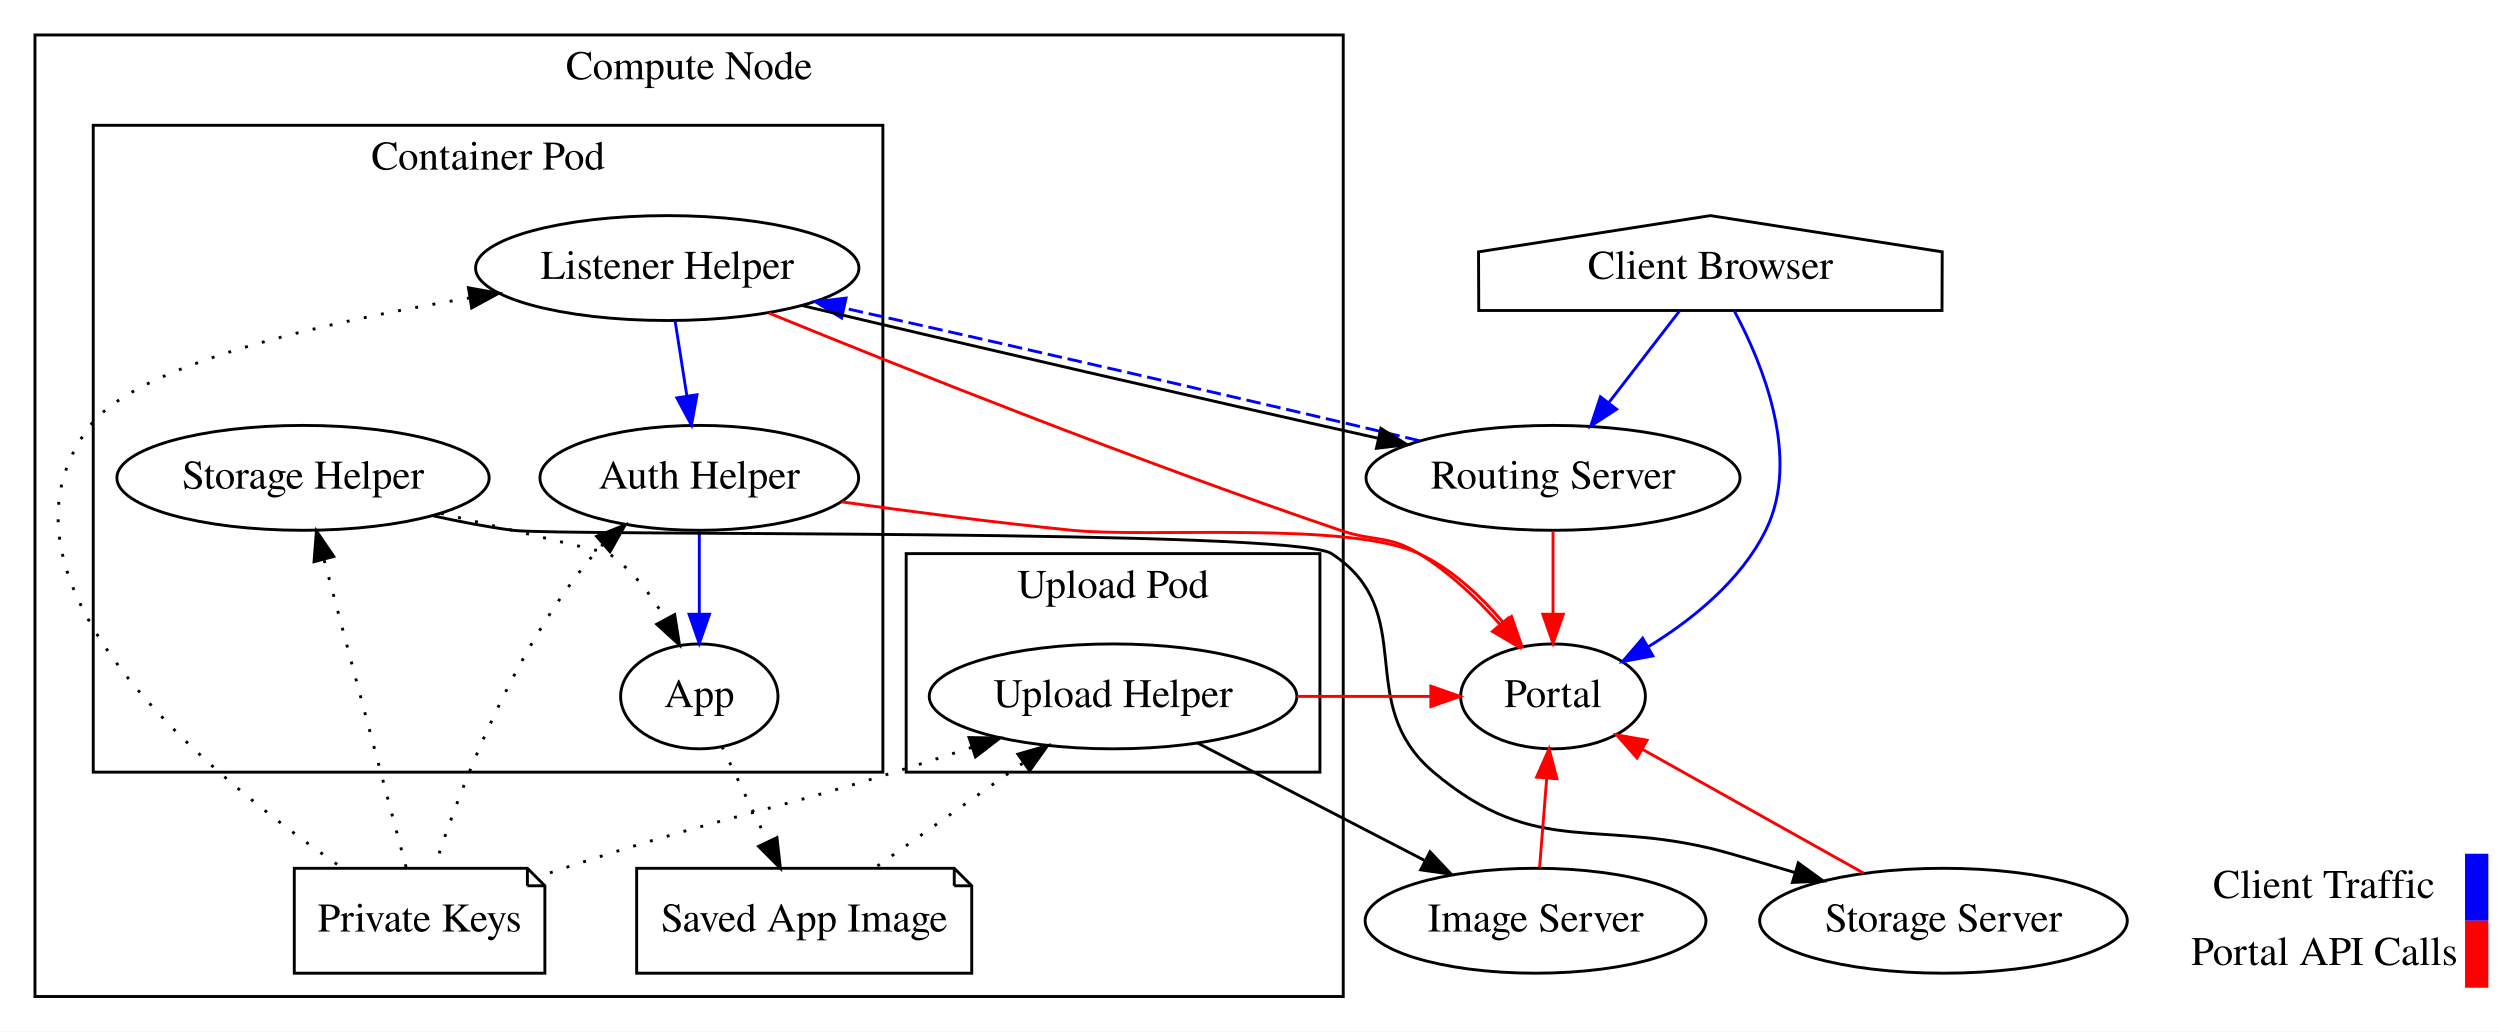
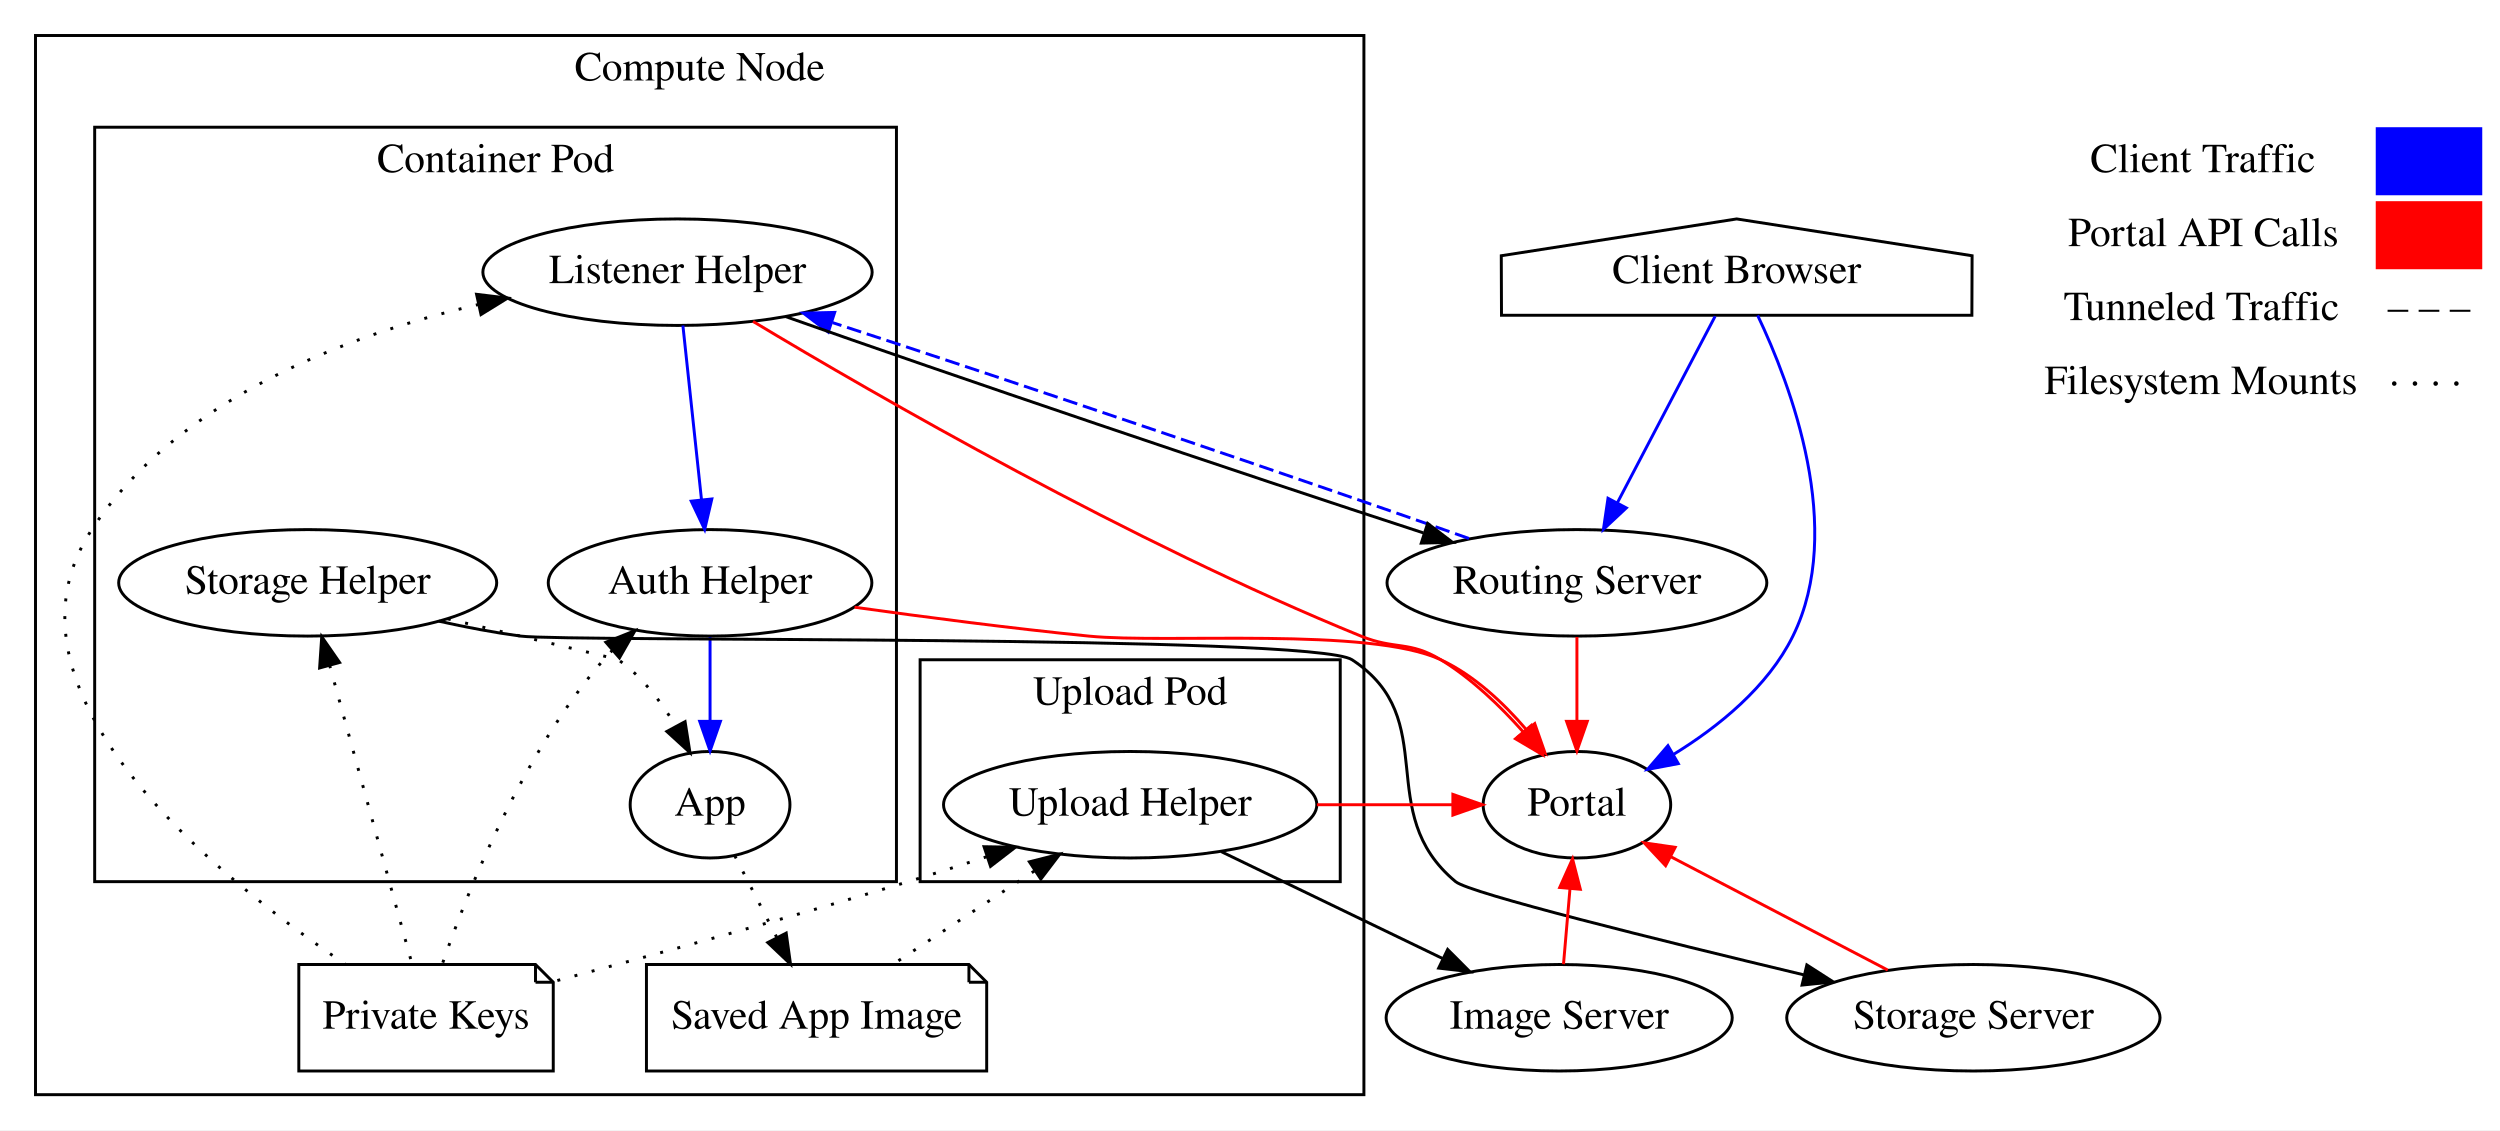
- <svg xmlns="http://www.w3.org/2000/svg" width="858pt" height="354pt" viewBox="0.00 0.00 858.00 354.00">
-   <g id="graph0" class="graph" transform="scale(1 1) rotate(0) translate(4 350)">
-     <polygon fill="white" stroke="none" points="-4,4 -4,-350 854,-350 854,4 -4,4" />
+ <svg xmlns="http://www.w3.org/2000/svg" width="845pt" height="382pt" viewBox="0.00 0.00 845.00 382.00">
+   <g id="graph0" class="graph" transform="scale(1 1) rotate(0) translate(4 378)">
+     <polygon fill="white" stroke="none" points="-4,4 -4,-378 841,-378 841,4 -4,4" />
    <g id="clust2" class="cluster">
-       <polygon fill="none" stroke="black" points="8,-8 8,-338 457,-338 457,-8 8,-8" />
-       <text text-anchor="middle" x="232.5" y="-322.8" font-family="Times,serif" font-size="14.00">Compute Node</text>
+       <polygon fill="none" stroke="black" points="8,-8 8,-366 457,-366 457,-8 8,-8" />
+       <text text-anchor="middle" x="232.5" y="-350.8" font-family="Times,serif" font-size="14.00">Compute Node</text>
    </g>
    <g id="clust3" class="cluster">
-       <polygon fill="none" stroke="black" points="28,-85 28,-307 299,-307 299,-85 28,-85" />
-       <text text-anchor="middle" x="163.5" y="-291.8" font-family="Times,serif" font-size="14.00">Container Pod</text>
+       <polygon fill="none" stroke="black" points="28,-80 28,-335 299,-335 299,-80 28,-80" />
+       <text text-anchor="middle" x="163.5" y="-319.8" font-family="Times,serif" font-size="14.00">Container Pod</text>
    </g>
    <g id="clust4" class="cluster">
-       <polygon fill="none" stroke="black" points="307,-85 307,-160 449,-160 449,-85 307,-85" />
-       <text text-anchor="middle" x="378" y="-144.8" font-family="Times,serif" font-size="14.00">Upload Pod</text>
+       <polygon fill="none" stroke="black" points="307,-80 307,-155 449,-155 449,-80 307,-80" />
+       <text text-anchor="middle" x="378" y="-139.8" font-family="Times,serif" font-size="14.00">Upload Pod</text>
    </g>
    <g id="node1" class="node">
-       <polygon fill="none" stroke="black" points="662.568,-263.562 583,-276 503.432,-263.562 503.506,-243.438 662.494,-243.438 662.568,-263.562" />
-       <text text-anchor="middle" x="583" y="-254.3" font-family="Times,serif" font-size="14.00">Client Browser</text>
+       <polygon fill="none" stroke="black" points="662.568,-291.562 583,-304 503.432,-291.562 503.506,-271.438 662.494,-271.438 662.568,-291.562" />
+       <text text-anchor="middle" x="583" y="-282.3" font-family="Times,serif" font-size="14.00">Client Browser</text>
    </g>
    <g id="node2" class="node">
-       <ellipse fill="none" stroke="black" cx="529" cy="-111" rx="31.695" ry="18" />
-       <text text-anchor="middle" x="529" y="-107.3" font-family="Times,serif" font-size="14.00">Portal</text>
+       <ellipse fill="none" stroke="black" cx="529" cy="-106" rx="31.695" ry="18" />
+       <text text-anchor="middle" x="529" y="-102.3" font-family="Times,serif" font-size="14.00">Portal</text>
    </g>
    <g id="edge1" class="edge">
-       <path fill="none" stroke="blue" d="M591.176,-243.356C600.861,-225.282 614.231,-192.797 602,-168 593.495,-150.756 576.848,-137.347 561.596,-127.979" />
-       <polygon fill="blue" stroke="blue" points="563.26,-124.898 552.849,-122.932 559.762,-130.961 563.26,-124.898" />
+       <path fill="none" stroke="blue" d="M590.083,-271.399C601.223,-247.996 619.826,-199.142 602,-163 593.495,-145.756 576.848,-132.347 561.596,-122.979" />
+       <polygon fill="blue" stroke="blue" points="563.26,-119.898 552.849,-117.932 559.762,-125.961 563.26,-119.898" />
    </g>
    <g id="node3" class="node">
-       <ellipse fill="none" stroke="black" cx="529" cy="-186" rx="64.189" ry="18" />
-       <text text-anchor="middle" x="529" y="-182.3" font-family="Times,serif" font-size="14.00">Routing Server</text>
+       <ellipse fill="none" stroke="black" cx="529" cy="-181" rx="64.189" ry="18" />
+       <text text-anchor="middle" x="529" y="-177.3" font-family="Times,serif" font-size="14.00">Routing Server</text>
    </g>
    <g id="edge2" class="edge">
-       <path fill="none" stroke="blue" d="M572.331,-243.17C565.443,-234.241 556.284,-222.368 548.161,-211.839" />
-       <polygon fill="blue" stroke="blue" points="550.812,-209.544 541.932,-203.764 545.269,-213.82 550.812,-209.544" />
+       <path fill="none" stroke="blue" d="M575.717,-271.109C567.267,-254.992 553.152,-228.069 542.645,-208.026" />
+       <polygon fill="blue" stroke="blue" points="545.704,-206.323 537.961,-199.091 539.504,-209.573 545.704,-206.323" />
    </g>
    <g id="edge13" class="edge">
-       <path fill="none" stroke="RED" d="M529,-167.7C529,-159.245 529,-148.869 529,-139.373" />
-       <polygon fill="RED" stroke="RED" points="532.5,-139.176 529,-129.176 525.5,-139.176 532.5,-139.176" />
+       <path fill="none" stroke="RED" d="M529,-162.7C529,-154.245 529,-143.869 529,-134.373" />
+       <polygon fill="RED" stroke="RED" points="532.5,-134.176 529,-124.176 525.5,-134.176 532.5,-134.176" />
    </g>
    <g id="node4" class="node">
-       <ellipse fill="none" stroke="black" cx="225" cy="-258" rx="65.789" ry="18" />
-       <text text-anchor="middle" x="225" y="-254.3" font-family="Times,serif" font-size="14.00">Listener Helper</text>
+       <ellipse fill="none" stroke="black" cx="225" cy="-286" rx="65.789" ry="18" />
+       <text text-anchor="middle" x="225" y="-282.3" font-family="Times,serif" font-size="14.00">Listener Helper</text>
    </g>
    <g id="edge12" class="edge">
-       <path fill="none" stroke="blue" stroke-dasharray="5,2" d="M483.153,-198.754C430.44,-211.356 343.884,-231.299 285.648,-244.267" />
-       <polygon fill="blue" stroke="blue" points="284.841,-240.86 275.837,-246.445 286.358,-247.694 284.841,-240.86" />
+       <path fill="none" stroke="blue" stroke-dasharray="5,2" d="M492.516,-195.988C438.906,-215.002 338.867,-248.926 277.42,-268.953" />
+       <polygon fill="blue" stroke="blue" points="275.961,-265.746 267.531,-272.163 278.123,-272.404 275.961,-265.746" />
    </g>
    <g id="edge15" class="edge">
-       <path fill="none" stroke="RED" d="M259.903,-242.551C304.863,-224.172 385.61,-191.946 456,-168 467.849,-163.969 472.313,-166.514 483,-160 493.413,-153.653 503.067,-144.369 510.813,-135.653" />
-       <polygon fill="RED" stroke="RED" points="513.577,-137.806 517.359,-127.909 508.231,-133.287 513.577,-137.806" />
+       <path fill="none" stroke="RED" d="M250.519,-269.36C292.265,-244.276 378.3,-194.665 456,-163 467.59,-158.277 472.313,-161.514 483,-155 493.413,-148.653 503.067,-139.369 510.813,-130.653" />
+       <polygon fill="RED" stroke="RED" points="513.577,-132.806 517.359,-122.909 508.231,-128.287 513.577,-132.806" />
    </g>
    <g id="edge16" class="edge">
-       <path fill="none" stroke="black" d="M271.352,-245.125C324.351,-232.459 411.084,-212.48 469.14,-199.558" />
-       <polygon fill="black" stroke="black" points="469.911,-202.972 478.915,-197.389 468.395,-196.138 469.911,-202.972" />
+       <path fill="none" stroke="black" d="M261.512,-271.002C315.281,-251.932 415.71,-217.878 477.101,-197.878" />
+       <polygon fill="black" stroke="black" points="478.545,-201.089 486.976,-194.673 476.384,-194.431 478.545,-201.089" />
    </g>
    <g id="node5" class="node">
-       <ellipse fill="none" stroke="black" cx="236" cy="-186" rx="54.691" ry="18" />
-       <text text-anchor="middle" x="236" y="-182.3" font-family="Times,serif" font-size="14.00">Auth Helper</text>
+       <ellipse fill="none" stroke="black" cx="236" cy="-181" rx="54.691" ry="18" />
+       <text text-anchor="middle" x="236" y="-177.3" font-family="Times,serif" font-size="14.00">Auth Helper</text>
    </g>
    <g id="edge3" class="edge">
-       <path fill="none" stroke="blue" d="M227.719,-239.697C228.931,-231.983 230.388,-222.712 231.739,-214.112" />
-       <polygon fill="blue" stroke="blue" points="235.217,-214.526 233.312,-204.104 228.302,-213.44 235.217,-214.526" />
+       <path fill="none" stroke="blue" d="M226.816,-267.992C228.528,-251.964 231.121,-227.687 233.115,-209.011" />
+       <polygon fill="blue" stroke="blue" points="236.599,-209.349 234.181,-199.034 229.639,-208.605 236.599,-209.349" />
    </g>
    <g id="node9" class="node">
      <polygon fill="none" stroke="black" points="177,-52 97,-52 97,-16 183,-16 183,-46 177,-52" />
      <polyline fill="none" stroke="black" points="177,-52 177,-46 " />
      <polyline fill="none" stroke="black" points="183,-46 177,-46 " />
      <text text-anchor="middle" x="140" y="-30.3" font-family="Times,serif" font-size="14.00">Private Keys</text>
    </g>
    <g id="edge8" class="edge">
-       <path fill="none" stroke="black" stroke-dasharray="1,5" d="M157.22,-247.755C106.41,-239.272 42.996,-224.841 27,-204 -13.938,-150.663 68.625,-83.123 113.553,-52.054" />
-       <polygon fill="black" stroke="black" points="156.765,-251.227 167.197,-249.372 157.886,-244.317 156.765,-251.227" />
+       <path fill="none" stroke="black" stroke-dasharray="1,5" d="M157.812,-275.101C112.466,-264.545 55.82,-242.939 27,-199 -8.652,-144.645 69.002,-81.678 112.77,-52.061" />
+       <polygon fill="black" stroke="black" points="157.078,-278.523 167.596,-277.251 158.58,-271.687 157.078,-278.523" />
    </g>
    <g id="edge14" class="edge">
-       <path fill="none" stroke="RED" d="M284.843,-177.756C308.675,-174.415 337.79,-170.619 364,-168 390.373,-165.365 458.985,-171.215 483,-160 494.21,-154.765 504.097,-145.499 511.803,-136.495" />
-       <polygon fill="RED" stroke="RED" points="514.743,-138.423 518.243,-128.423 509.271,-134.057 514.743,-138.423" />
+       <path fill="none" stroke="RED" d="M284.843,-172.756C308.675,-169.415 337.79,-165.619 364,-163 390.373,-160.365 458.985,-166.215 483,-155 494.21,-149.765 504.097,-140.499 511.803,-131.495" />
+       <polygon fill="RED" stroke="RED" points="514.743,-133.423 518.243,-123.423 509.271,-129.057 514.743,-133.423" />
    </g>
    <g id="node6" class="node">
-       <ellipse fill="none" stroke="black" cx="236" cy="-111" rx="27" ry="18" />
-       <text text-anchor="middle" x="236" y="-107.3" font-family="Times,serif" font-size="14.00">App</text>
+       <ellipse fill="none" stroke="black" cx="236" cy="-106" rx="27" ry="18" />
+       <text text-anchor="middle" x="236" y="-102.3" font-family="Times,serif" font-size="14.00">App</text>
    </g>
    <g id="edge4" class="edge">
-       <path fill="none" stroke="blue" d="M236,-167.7C236,-159.245 236,-148.869 236,-139.373" />
-       <polygon fill="blue" stroke="blue" points="239.5,-139.176 236,-129.176 232.5,-139.176 239.5,-139.176" />
+       <path fill="none" stroke="blue" d="M236,-162.7C236,-154.245 236,-143.869 236,-134.373" />
+       <polygon fill="blue" stroke="blue" points="239.5,-134.176 236,-124.176 232.5,-134.176 239.5,-134.176" />
    </g>
    <g id="edge7" class="edge">
-       <path fill="none" stroke="black" stroke-dasharray="1,5" d="M203.038,-163.284C201.974,-162.218 200.956,-161.122 200,-160 171.743,-126.835 153.45,-78.081 145.156,-52.36" />
-       <polygon fill="black" stroke="black" points="200.749,-165.932 210.583,-169.876 205.355,-160.661 200.749,-165.932" />
+       <path fill="none" stroke="black" stroke-dasharray="1,5" d="M203.061,-158.264C201.99,-157.203 200.965,-156.114 200,-155 172.553,-123.307 154.04,-76.856 145.467,-52.069" />
+       <polygon fill="black" stroke="black" points="200.786,-160.924 210.633,-164.833 205.373,-155.636 200.786,-160.924" />
    </g>
    <g id="node10" class="node">
      <polygon fill="none" stroke="black" points="323.5,-52 214.5,-52 214.5,-16 329.5,-16 329.5,-46 323.5,-52" />
      <polyline fill="none" stroke="black" points="323.5,-52 323.5,-46 " />
      <polyline fill="none" stroke="black" points="329.5,-46 323.5,-46 " />
      <text text-anchor="middle" x="272" y="-30.3" font-family="Times,serif" font-size="14.00">Saved App Image</text>
    </g>
    <g id="edge6" class="edge">
-       <path fill="none" stroke="black" stroke-dasharray="1,5" d="M243.811,-93.726C248.386,-84.196 254.269,-71.939 259.477,-61.09" />
-       <polygon fill="black" stroke="black" points="262.657,-62.553 263.829,-52.023 256.346,-59.524 262.657,-62.553" />
+       <path fill="none" stroke="black" stroke-dasharray="1,5" d="M244.35,-88.765C248.543,-80.611 253.728,-70.529 258.471,-61.307" />
+       <polygon fill="black" stroke="black" points="261.732,-62.618 263.193,-52.124 255.507,-59.416 261.732,-62.618" />
    </g>
    <g id="node7" class="node">
-       <ellipse fill="none" stroke="black" cx="100" cy="-186" rx="63.889" ry="18" />
-       <text text-anchor="middle" x="100" y="-182.3" font-family="Times,serif" font-size="14.00">Storage Helper</text>
+       <ellipse fill="none" stroke="black" cx="100" cy="-181" rx="63.889" ry="18" />
+       <text text-anchor="middle" x="100" y="-177.3" font-family="Times,serif" font-size="14.00">Storage Helper</text>
    </g>
    <g id="edge5" class="edge">
-       <path fill="none" stroke="black" stroke-dasharray="1,5" d="M147.37,-173.822C175.061,-167.271 204.675,-160.23 205,-160 213.003,-154.34 219.447,-145.898 224.342,-137.665" />
-       <polygon fill="black" stroke="black" points="227.554,-139.082 229.212,-128.618 221.39,-135.764 227.554,-139.082" />
+       <path fill="none" stroke="black" stroke-dasharray="1,5" d="M147.37,-168.822C175.061,-162.271 204.675,-155.23 205,-155 213.003,-149.34 219.447,-140.898 224.342,-132.665" />
+       <polygon fill="black" stroke="black" points="227.554,-134.082 229.212,-123.618 221.39,-130.764 227.554,-134.082" />
    </g>
    <g id="edge9" class="edge">
-       <path fill="none" stroke="black" stroke-dasharray="1,5" d="M107.271,-157.735C115.483,-126.938 128.595,-77.768 135.465,-52.006" />
-       <polygon fill="black" stroke="black" points="103.783,-157.229 104.589,-167.793 110.547,-159.033 103.783,-157.229" />
+       <path fill="none" stroke="black" stroke-dasharray="1,5" d="M107.412,-153.132C115.551,-123.627 128.378,-77.131 135.261,-52.18" />
+       <polygon fill="black" stroke="black" points="104.031,-152.226 104.746,-162.797 110.779,-154.088 104.031,-152.226" />
    </g>
    <g id="node11" class="node">
      <ellipse fill="none" stroke="black" cx="663" cy="-34" rx="63.089" ry="18" />
      <text text-anchor="middle" x="663" y="-30.3" font-family="Times,serif" font-size="14.00">Storage Server</text>
    </g>
    <g id="edge17" class="edge">
-       <path fill="none" stroke="black" d="M144.291,-173.052C153.393,-171.018 162.958,-169.184 172,-168 187.485,-165.973 439.948,-168.576 453,-160 483.742,-139.801 459.89,-108.726 488,-85 523.924,-54.678 544.824,-70.006 590,-57 597.083,-54.961 604.539,-52.768 611.871,-50.584" />
-       <polygon fill="black" stroke="black" points="613.168,-53.849 621.744,-47.628 611.16,-47.143 613.168,-53.849" />
+       <path fill="none" stroke="black" d="M144.291,-168.052C153.393,-166.018 162.958,-164.184 172,-163 187.485,-160.973 439.948,-163.576 453,-155 483.742,-134.801 459.699,-103.498 488,-80 492.699,-76.098 556.471,-60.284 605.688,-48.499" />
+       <polygon fill="black" stroke="black" points="606.715,-51.852 615.629,-46.126 605.09,-45.043 606.715,-51.852" />
    </g>
    <g id="node8" class="node">
-       <ellipse fill="none" stroke="black" cx="378" cy="-111" rx="63.089" ry="18" />
-       <text text-anchor="middle" x="378" y="-107.3" font-family="Times,serif" font-size="14.00">Upload Helper</text>
+       <ellipse fill="none" stroke="black" cx="378" cy="-106" rx="63.089" ry="18" />
+       <text text-anchor="middle" x="378" y="-102.3" font-family="Times,serif" font-size="14.00">Upload Helper</text>
    </g>
    <g id="edge20" class="edge">
-       <path fill="none" stroke="RED" d="M441.113,-111C456.415,-111 471.716,-111 487.017,-111" />
-       <polygon fill="RED" stroke="RED" points="487.072,-114.5 497.072,-111 487.072,-107.5 487.072,-114.5" />
+       <path fill="none" stroke="RED" d="M441.113,-106C456.415,-106 471.716,-106 487.017,-106" />
+       <polygon fill="RED" stroke="RED" points="487.072,-109.5 497.072,-106 487.072,-102.5 487.072,-109.5" />
    </g>
    <g id="edge10" class="edge">
-       <path fill="none" stroke="black" stroke-dasharray="1,5" d="M329.44,-93.472C320.661,-90.581 311.574,-87.653 303,-85 259.725,-71.612 248.244,-70.487 205,-57 197.949,-54.801 190.5,-52.376 183.261,-49.965" />
-       <polygon fill="black" stroke="black" points="328.584,-96.875 339.177,-96.702 330.788,-90.231 328.584,-96.875" />
+       <path fill="none" stroke="black" stroke-dasharray="1,5" d="M329.46,-88.408C320.679,-85.524 311.586,-82.614 303,-80 262.559,-67.687 216.04,-54.987 183.076,-46.233" />
+       <polygon fill="black" stroke="black" points="328.604,-91.811 339.198,-91.636 330.807,-85.167 328.604,-91.811" />
    </g>
    <g id="edge11" class="edge">
-       <path fill="none" stroke="black" stroke-dasharray="1,5" d="M346.935,-88.02C330.783,-76.592 311.331,-62.828 296.294,-52.189" />
-       <polygon fill="black" stroke="black" points="345.335,-91.176 355.52,-94.094 349.378,-85.461 345.335,-91.176" />
+       <path fill="none" stroke="black" stroke-dasharray="1,5" d="M345.572,-83.585C330.287,-73.491 312.299,-61.612 297.936,-52.127" />
+       <polygon fill="black" stroke="black" points="343.938,-86.701 354.212,-89.291 347.796,-80.859 343.938,-86.701" />
    </g>
    <g id="edge19" class="edge">
-       <path fill="none" stroke="RED" d="M635.615,-50.327C613.593,-62.653 582.659,-79.967 559.781,-92.772" />
-       <polygon fill="RED" stroke="RED" points="557.844,-89.845 550.828,-97.783 561.263,-95.953 557.844,-89.845" />
+       <path fill="none" stroke="RED" d="M634.068,-50.114C612.485,-61.389 583.012,-76.785 560.775,-88.401" />
+       <polygon fill="RED" stroke="RED" points="558.974,-85.393 551.731,-93.126 562.215,-91.597 558.974,-85.393" />
    </g>
    <g id="node12" class="node">
      <ellipse fill="none" stroke="black" cx="523" cy="-34" rx="58.49" ry="18" />
      <text text-anchor="middle" x="523" y="-30.3" font-family="Times,serif" font-size="14.00">Image Server</text>
    </g>
    <g id="edge18" class="edge">
-       <path fill="none" stroke="RED" d="M524.377,-52.211C525.103,-61.289 526.011,-72.636 526.829,-82.867" />
-       <polygon fill="RED" stroke="RED" points="523.352,-83.292 527.639,-92.981 530.33,-82.734 523.352,-83.292" />
+       <path fill="none" stroke="RED" d="M524.466,-52.104C525.125,-59.791 525.919,-69.054 526.657,-77.665" />
+       <polygon fill="RED" stroke="RED" points="523.176,-78.032 527.517,-87.697 530.15,-77.434 523.176,-78.032" />
    </g>
    <g id="edge21" class="edge">
-       <path fill="none" stroke="black" d="M485.067,-54.621C460.656,-67.247 429.419,-83.404 406.994,-95.003" />
-       <polygon fill="black" stroke="black" points="486.782,-57.674 494.056,-49.971 483.566,-51.457 486.782,-57.674" />
+       <path fill="none" stroke="black" d="M483.752,-53.947C460.18,-65.327 430.621,-79.597 408.751,-90.155" />
+       <polygon fill="black" stroke="black" points="485.307,-57.083 492.791,-49.584 482.264,-50.779 485.307,-57.083" />
    </g>
    <g id="node13" class="node">
-       <text text-anchor="start" x="755.5" y="-41.8" font-family="Times,serif" font-size="14.00">Client Traffic</text>
-       <polygon fill="BLUE" stroke="none" points="842,-34 842,-57 850,-57 850,-34 842,-34" />
-       <text text-anchor="start" x="748" y="-18.8" font-family="Times,serif" font-size="14.00">Portal API Calls</text>
-       <polygon fill="RED" stroke="none" points="842,-11 842,-34 850,-34 850,-11 842,-11" />
+       <text text-anchor="start" x="702.5" y="-319.8" font-family="Times,serif" font-size="14.00">Client Traffic</text>
+       <polygon fill="BLUE" stroke="none" points="799,-312 799,-335 835,-335 835,-312 799,-312" />
+       <text text-anchor="start" x="695" y="-294.8" font-family="Times,serif" font-size="14.00">Portal API Calls</text>
+       <polygon fill="RED" stroke="none" points="799,-287 799,-310 835,-310 835,-287 799,-287" />
+       <text text-anchor="start" x="693.5" y="-269.8" font-family="Times,serif" font-size="14.00">Tunneled Traffic</text>
+       <text text-anchor="start" x="803" y="-269.8" font-family="Times,serif" font-size="14.00">– – –</text>
+       <text text-anchor="start" x="687" y="-244.8" font-family="Times,serif" font-size="14.00">Filesystem Mounts</text>
+       <text text-anchor="start" x="803.5" y="-244.8" font-family="Times,serif" font-size="14.00">· · · ·</text>
    </g>
  </g>
</svg>
